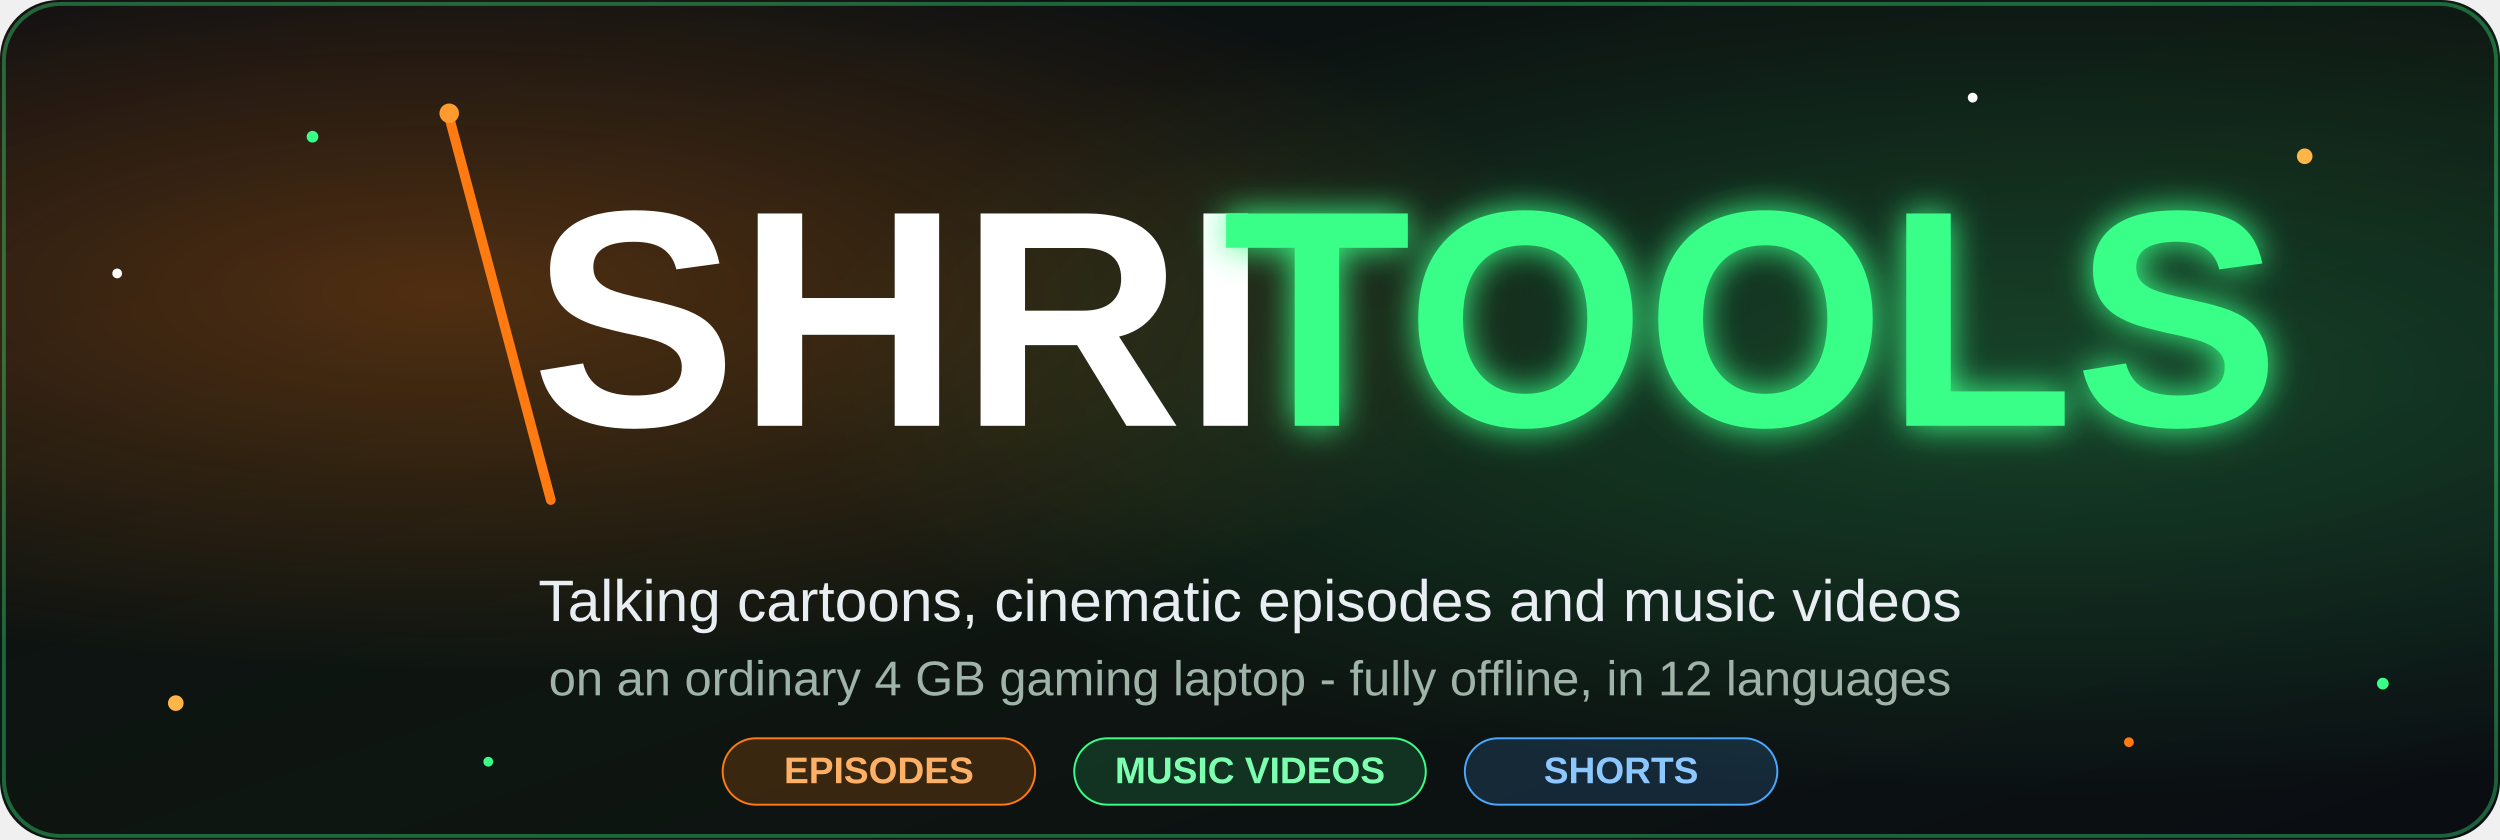
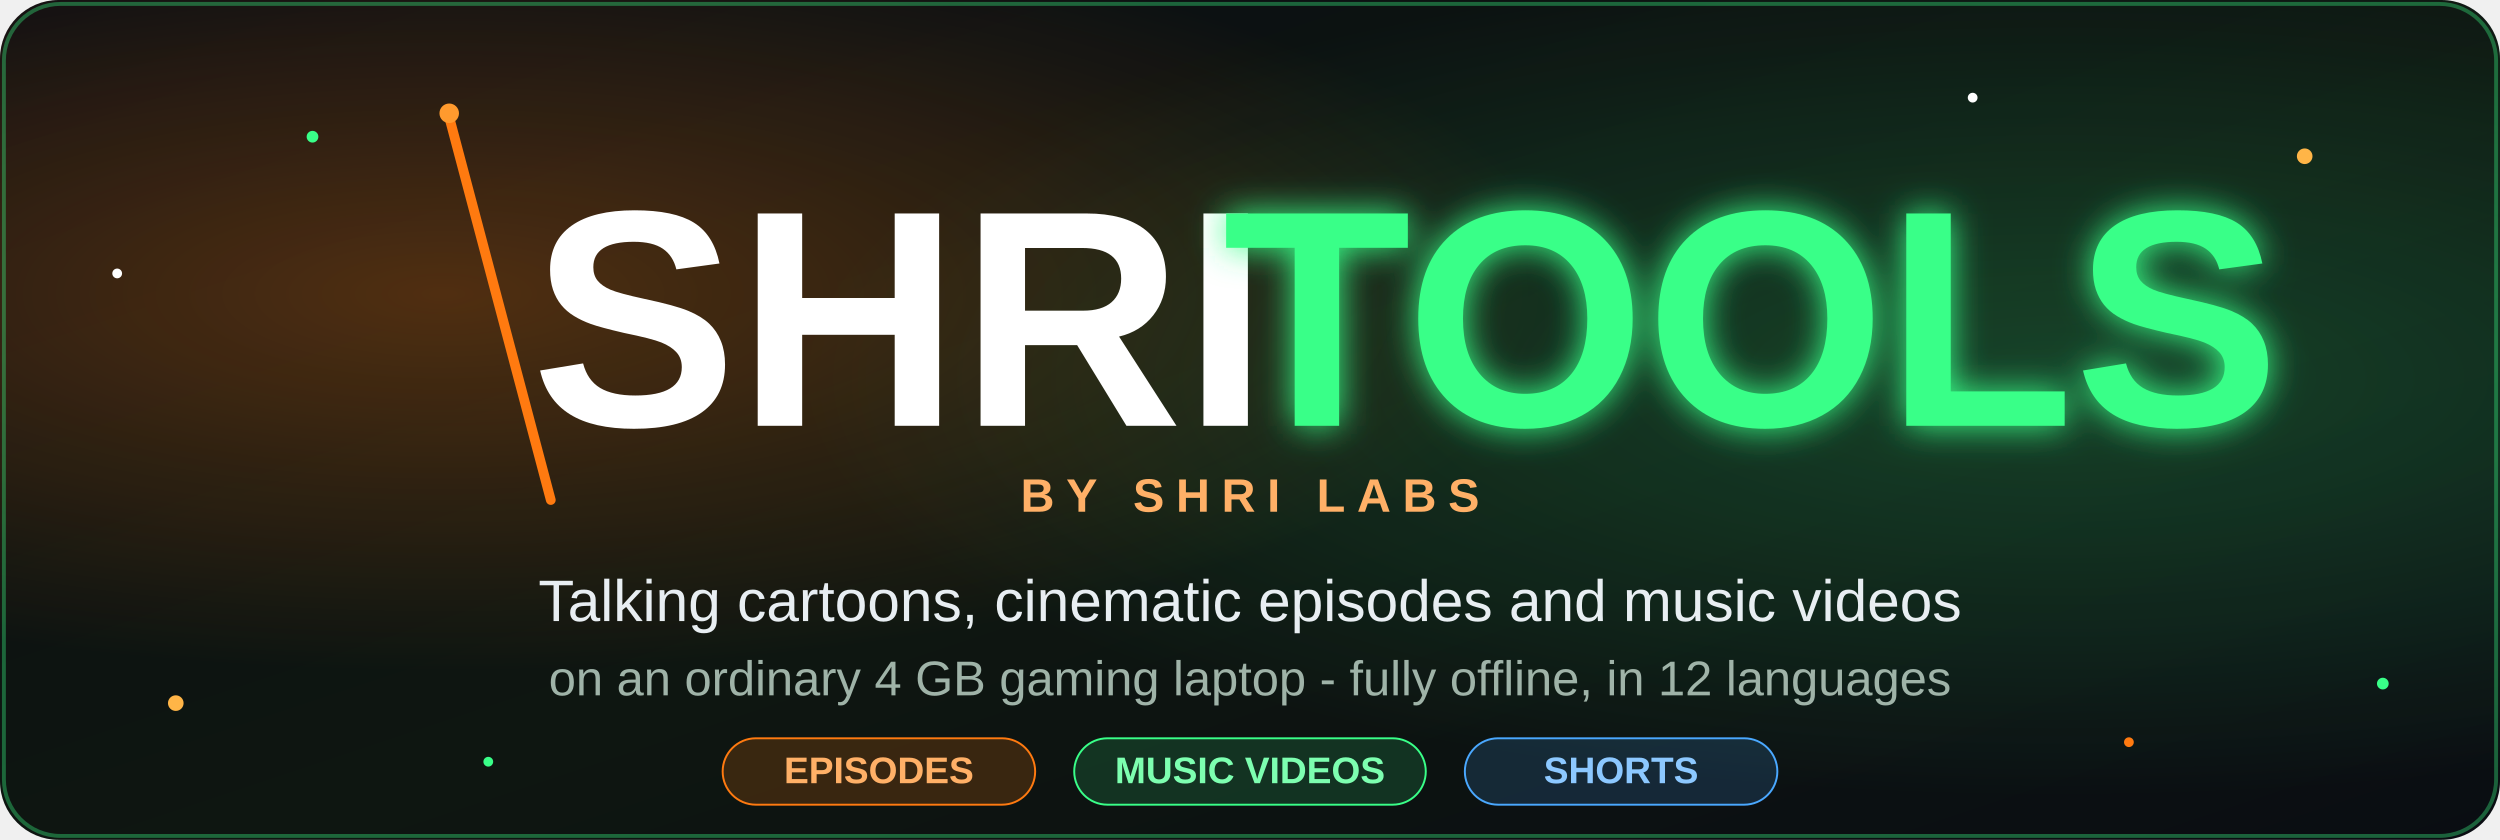
- <svg xmlns="http://www.w3.org/2000/svg" viewBox="0 0 1280 430" role="img" aria-label="SHRI TOOLS - offline AI video studio">
+ <svg xmlns="http://www.w3.org/2000/svg" viewBox="0 0 1280 430" role="img" aria-label="SHRI TOOLS by SHRI LABS - offline AI video studio">
  <defs>
    <linearGradient id="bg" x1="0" y1="0" x2="1" y2="1">
      <stop offset="0" stop-color="#0A0D12" />
      <stop offset="0.55" stop-color="#0E1611" />
      <stop offset="1" stop-color="#0A0D12" />
    </linearGradient>
    <radialGradient id="glowL" cx="0.18" cy="0.35" r="0.45">
      <stop offset="0" stop-color="#FF7A10" stop-opacity="0.28" />
      <stop offset="1" stop-color="#FF7A10" stop-opacity="0" />
    </radialGradient>
    <radialGradient id="glowR" cx="0.82" cy="0.45" r="0.5">
      <stop offset="0" stop-color="#39FF88" stop-opacity="0.20" />
      <stop offset="1" stop-color="#39FF88" stop-opacity="0" />
    </radialGradient>
    <linearGradient id="saffron" x1="0" y1="0" x2="1" y2="0.4">
      <stop offset="0" stop-color="#FF5A00" />
      <stop offset="0.55" stop-color="#FF7A10" />
      <stop offset="1" stop-color="#FF9A2E" />
    </linearGradient>
    <linearGradient id="fold" x1="0" y1="0" x2="1" y2="0">
      <stop offset="0" stop-color="#000" stop-opacity="0" />
      <stop offset="0.5" stop-color="#000" stop-opacity="0.22" />
      <stop offset="1" stop-color="#000" stop-opacity="0" />
    </linearGradient>
    <filter id="soft" x="-20%" y="-50%" width="140%" height="200%">
      <feGaussianBlur stdDeviation="9" />
    </filter>
  </defs>
  <rect x="0" y="0" width="1280" height="430" rx="30" fill="url(#bg)" />
  <rect x="0" y="0" width="1280" height="430" rx="30" fill="url(#glowL)" />
  <rect x="0" y="0" width="1280" height="430" rx="30" fill="url(#glowR)" />
  <rect x="2" y="2" width="1276" height="426" rx="29" fill="none" stroke="#39FF88" stroke-opacity="0.35" stroke-width="2" />
  <g>
    <circle cx="90" cy="360" r="4" fill="#FFB547">
      <animate attributeName="opacity" values="0.2;1;0.2" dur="2.6s" repeatCount="indefinite" />
    </circle>
    <circle cx="160" cy="70" r="3" fill="#39FF88">
      <animate attributeName="opacity" values="1;0.2;1" dur="3.1s" repeatCount="indefinite" />
    </circle>
    <circle cx="1180" cy="80" r="4" fill="#FFB547">
      <animate attributeName="opacity" values="0.3;1;0.3" dur="2.2s" repeatCount="indefinite" />
    </circle>
    <circle cx="1220" cy="350" r="3" fill="#39FF88">
      <animate attributeName="opacity" values="1;0.25;1" dur="2.9s" repeatCount="indefinite" />
    </circle>
    <circle cx="1090" cy="380" r="2.5" fill="#FF7A10">
      <animate attributeName="opacity" values="0.2;1;0.2" dur="3.4s" repeatCount="indefinite" />
    </circle>
    <circle cx="250" cy="390" r="2.5" fill="#39FF88">
      <animate attributeName="opacity" values="0.4;1;0.4" dur="2.4s" repeatCount="indefinite" />
    </circle>
    <circle cx="1010" cy="50" r="2.5" fill="#FFFFFF">
      <animate attributeName="opacity" values="1;0.2;1" dur="2.7s" repeatCount="indefinite" />
    </circle>
    <circle cx="60" cy="140" r="2.5" fill="#FFFFFF">
      <animate attributeName="opacity" values="0.3;0.9;0.3" dur="3.6s" repeatCount="indefinite" />
    </circle>
  </g>
  <g transform="translate(190 18)">
    <path fill="url(#saffron)">
      <animate attributeName="d" dur="2.4s" repeatCount="indefinite" calcMode="spline" keyTimes="0;0.33;0.66;1" keySplines="0.45 0 0.55 1;0.45 0 0.55 1;0.45 0 0.55 1" values="M44 50 C80 40,110 70,150 62 L168 74 C150 80,135 84,128 90 C145 98,165 104,182 118 C150 120,110 112,66 120 Z;                 M44 50 C75 58,112 52,150 72 L170 84 C152 87,138 90,130 97 C148 105,166 111,180 127 C148 125,108 129,66 120 Z;                 M44 50 C85 44,105 62,148 58 L166 66 C148 75,134 81,126 88 C144 94,166 98,186 108 C152 116,112 106,66 120 Z;                 M44 50 C80 40,110 70,150 62 L168 74 C150 80,135 84,128 90 C145 98,165 104,182 118 C150 120,110 112,66 120 Z" />
    </path>
    <path fill="url(#fold)">
      <animate attributeName="d" dur="2.4s" repeatCount="indefinite" calcMode="spline" keyTimes="0;0.33;0.66;1" keySplines="0.45 0 0.55 1;0.45 0 0.55 1;0.45 0 0.55 1" values="M70 52 C82 70,86 95,84 118 L100 117 C104 95,98 68,88 50 Z;                 M100 57 C110 75,114 98,110 124 L126 125 C130 100,124 74,116 58 Z;                 M128 56 C136 72,140 92,138 112 L154 112 C156 92,152 72,144 57 Z;                 M70 52 C82 70,86 95,84 118 L100 117 C104 95,98 68,88 50 Z" />
    </path>
    <line x1="40" y1="42" x2="92" y2="238" stroke="#FF7A10" stroke-width="5" stroke-linecap="round" />
    <circle cx="40" cy="40" r="5" fill="#FF9A2E" />
    <text x="82" y="200" font-family="'Segoe UI Black','Arial Black','Segoe UI',Arial,sans-serif" font-weight="900" font-size="158" textLength="318" lengthAdjust="spacingAndGlyphs" fill="#FFFFFF">SHRI</text>
    <text x="436" y="200" font-family="'Segoe UI Black','Arial Black','Segoe UI',Arial,sans-serif" font-weight="900" font-size="158" textLength="440" lengthAdjust="spacingAndGlyphs" fill="#39FF88" filter="url(#soft)">TOOLS<animate attributeName="opacity" values="0.35;0.8;0.35" dur="3s" repeatCount="indefinite" />
    </text>
    <text x="436" y="200" font-family="'Segoe UI Black','Arial Black','Segoe UI',Arial,sans-serif" font-weight="900" font-size="158" textLength="440" lengthAdjust="spacingAndGlyphs" fill="#39FF88">TOOLS</text>
  </g>
+   <text x="640" y="262" text-anchor="middle" font-family="'Segoe UI',Arial,sans-serif" font-size="24" font-weight="700" letter-spacing="6" fill="#FFB067">BY SHRI LABS</text>
  <text x="640" y="318" text-anchor="middle" font-family="'Segoe UI',Arial,sans-serif" font-size="30" fill="#E8EEF2">
    Talking cartoons, cinematic episodes and music videos</text>
  <text x="640" y="356" text-anchor="middle" font-family="'Segoe UI',Arial,sans-serif" font-size="25" fill="#9FB3A8">
    on an ordinary 4 GB gaming laptop - fully offline, in 12 languages</text>
  <g font-family="'Segoe UI',Arial,sans-serif" font-size="19" font-weight="700" text-anchor="middle">
    <rect x="370" y="378" width="160" height="34" rx="17" fill="#FF7A10" fill-opacity="0.18" stroke="#FF7A10" />
    <text x="450" y="401" fill="#FFB067">EPISODES</text>
    <rect x="550" y="378" width="180" height="34" rx="17" fill="#39FF88" fill-opacity="0.14" stroke="#39FF88" />
    <text x="640" y="401" fill="#7DFFB0">MUSIC VIDEOS</text>
    <rect x="750" y="378" width="160" height="34" rx="17" fill="#4AA8FF" fill-opacity="0.16" stroke="#4AA8FF" />
    <text x="830" y="401" fill="#8CC8FF">SHORTS</text>
  </g>
</svg>
